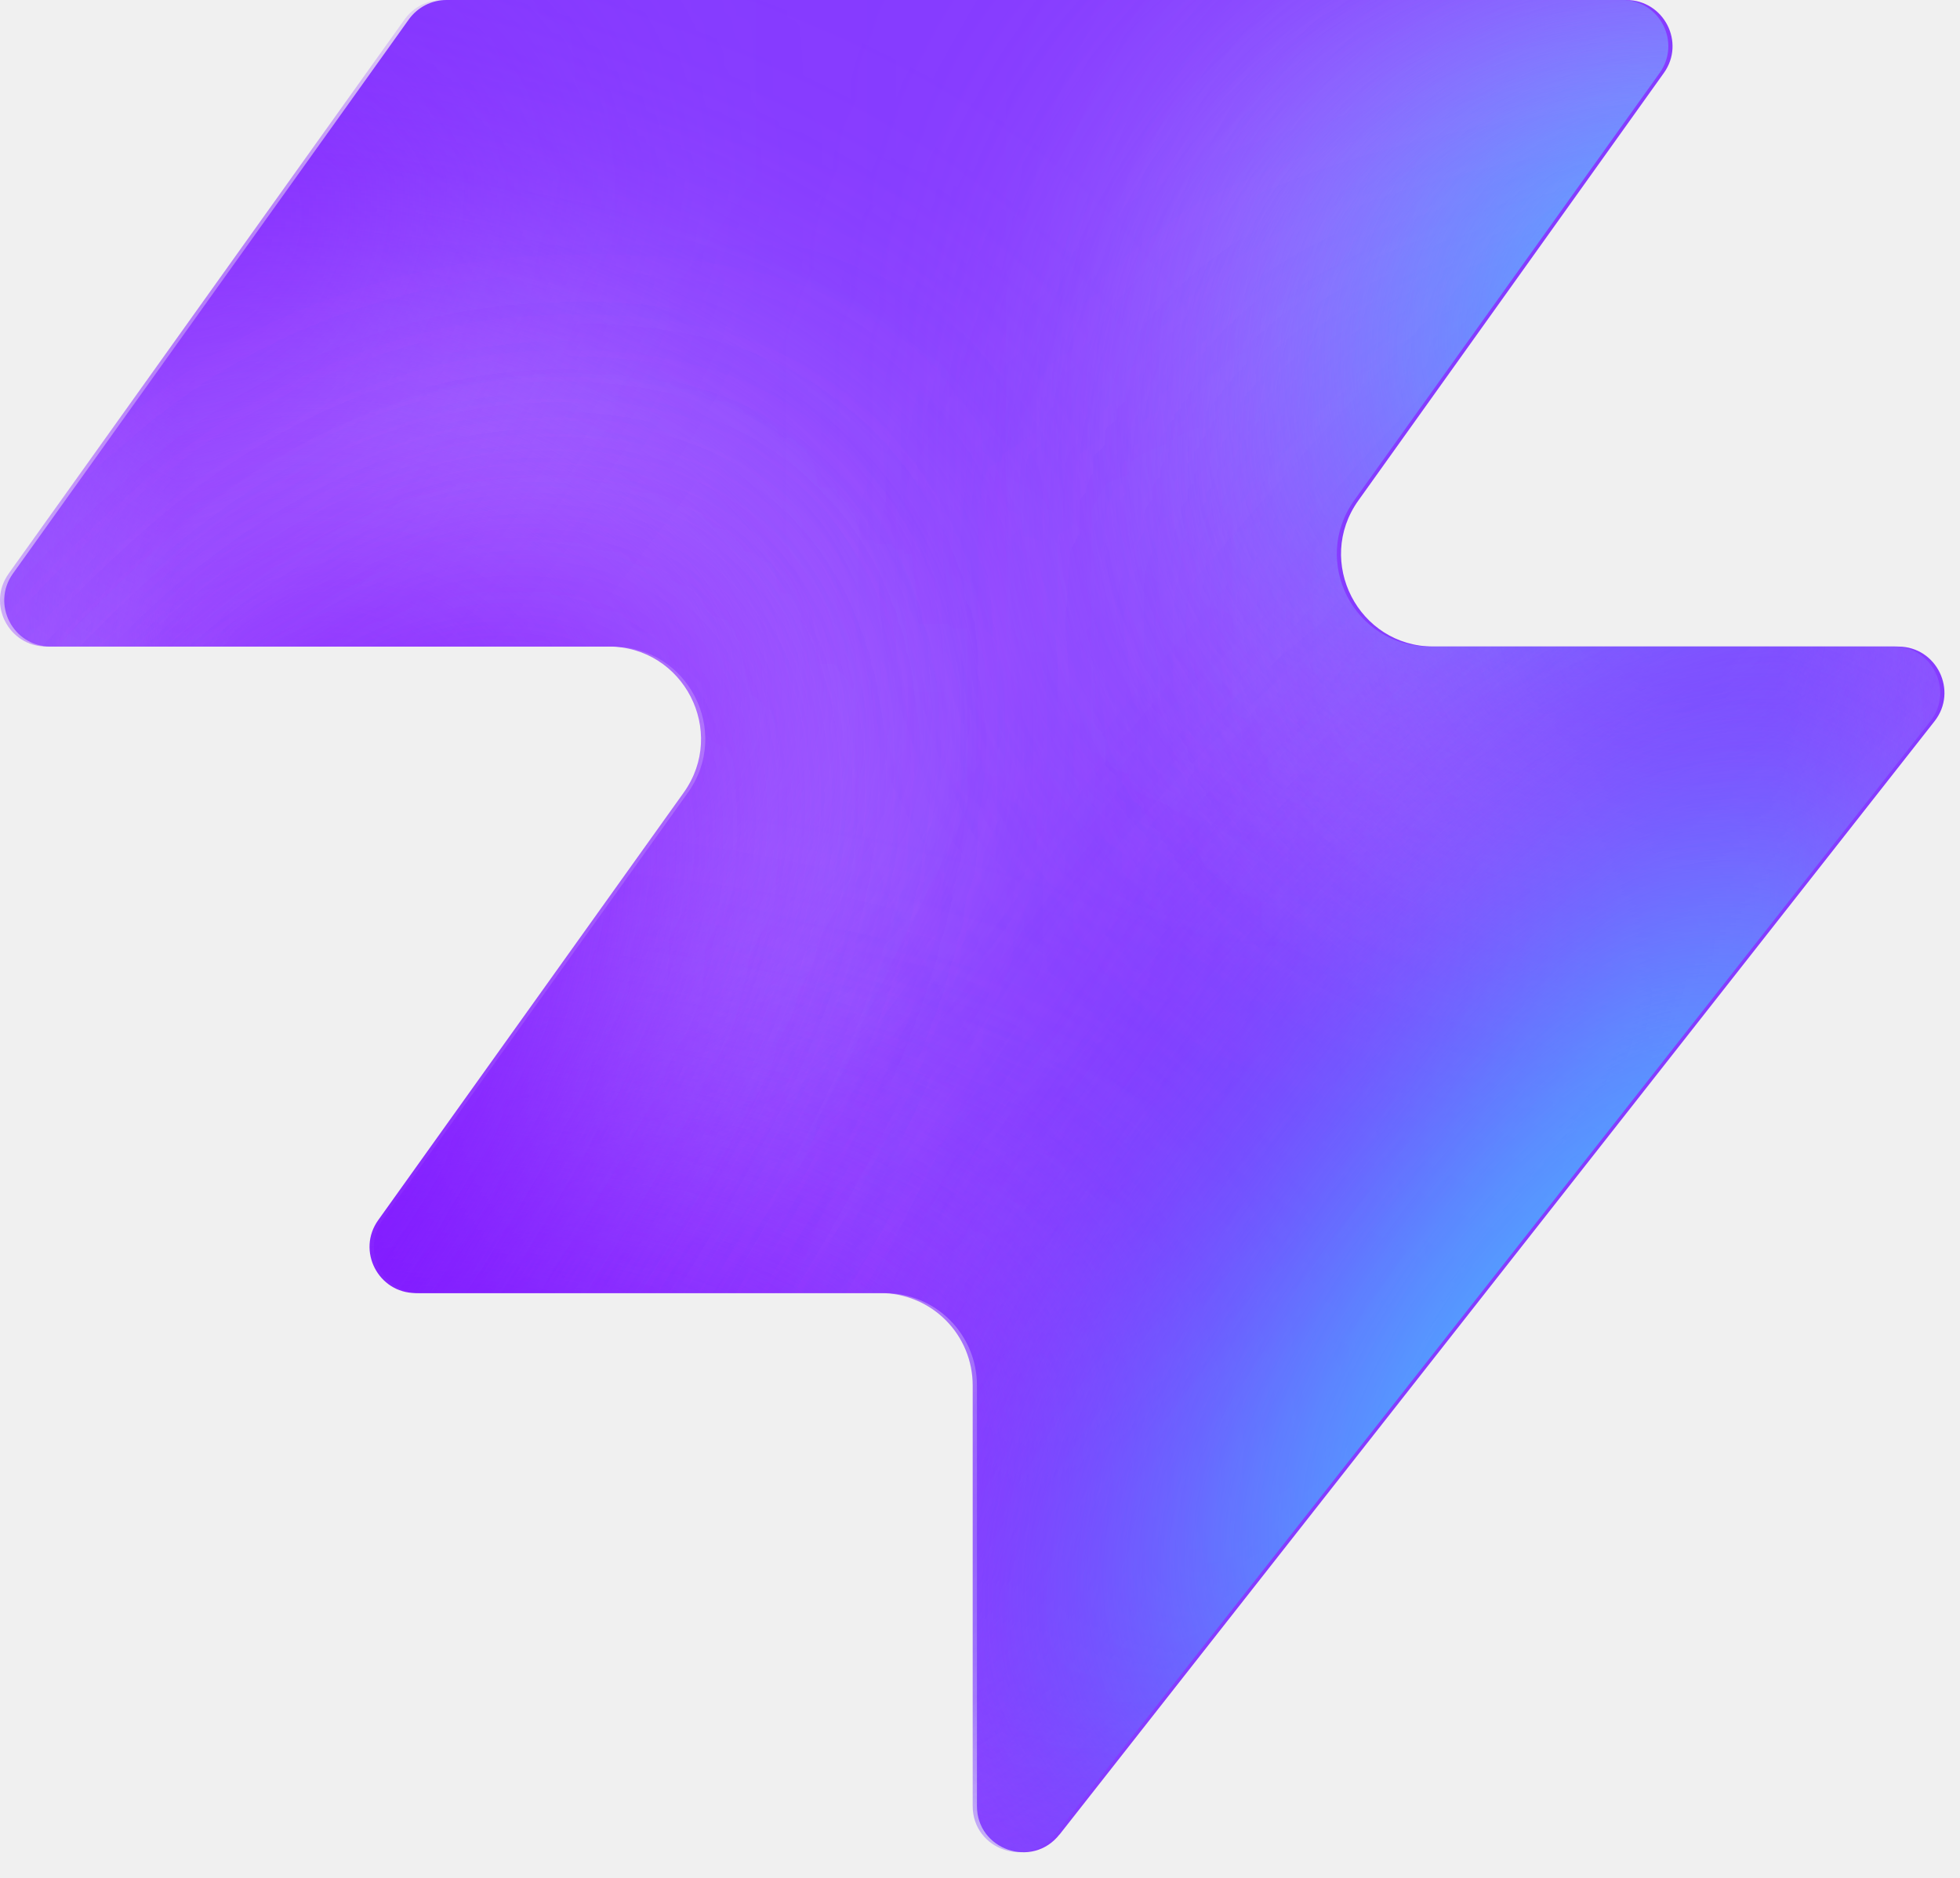
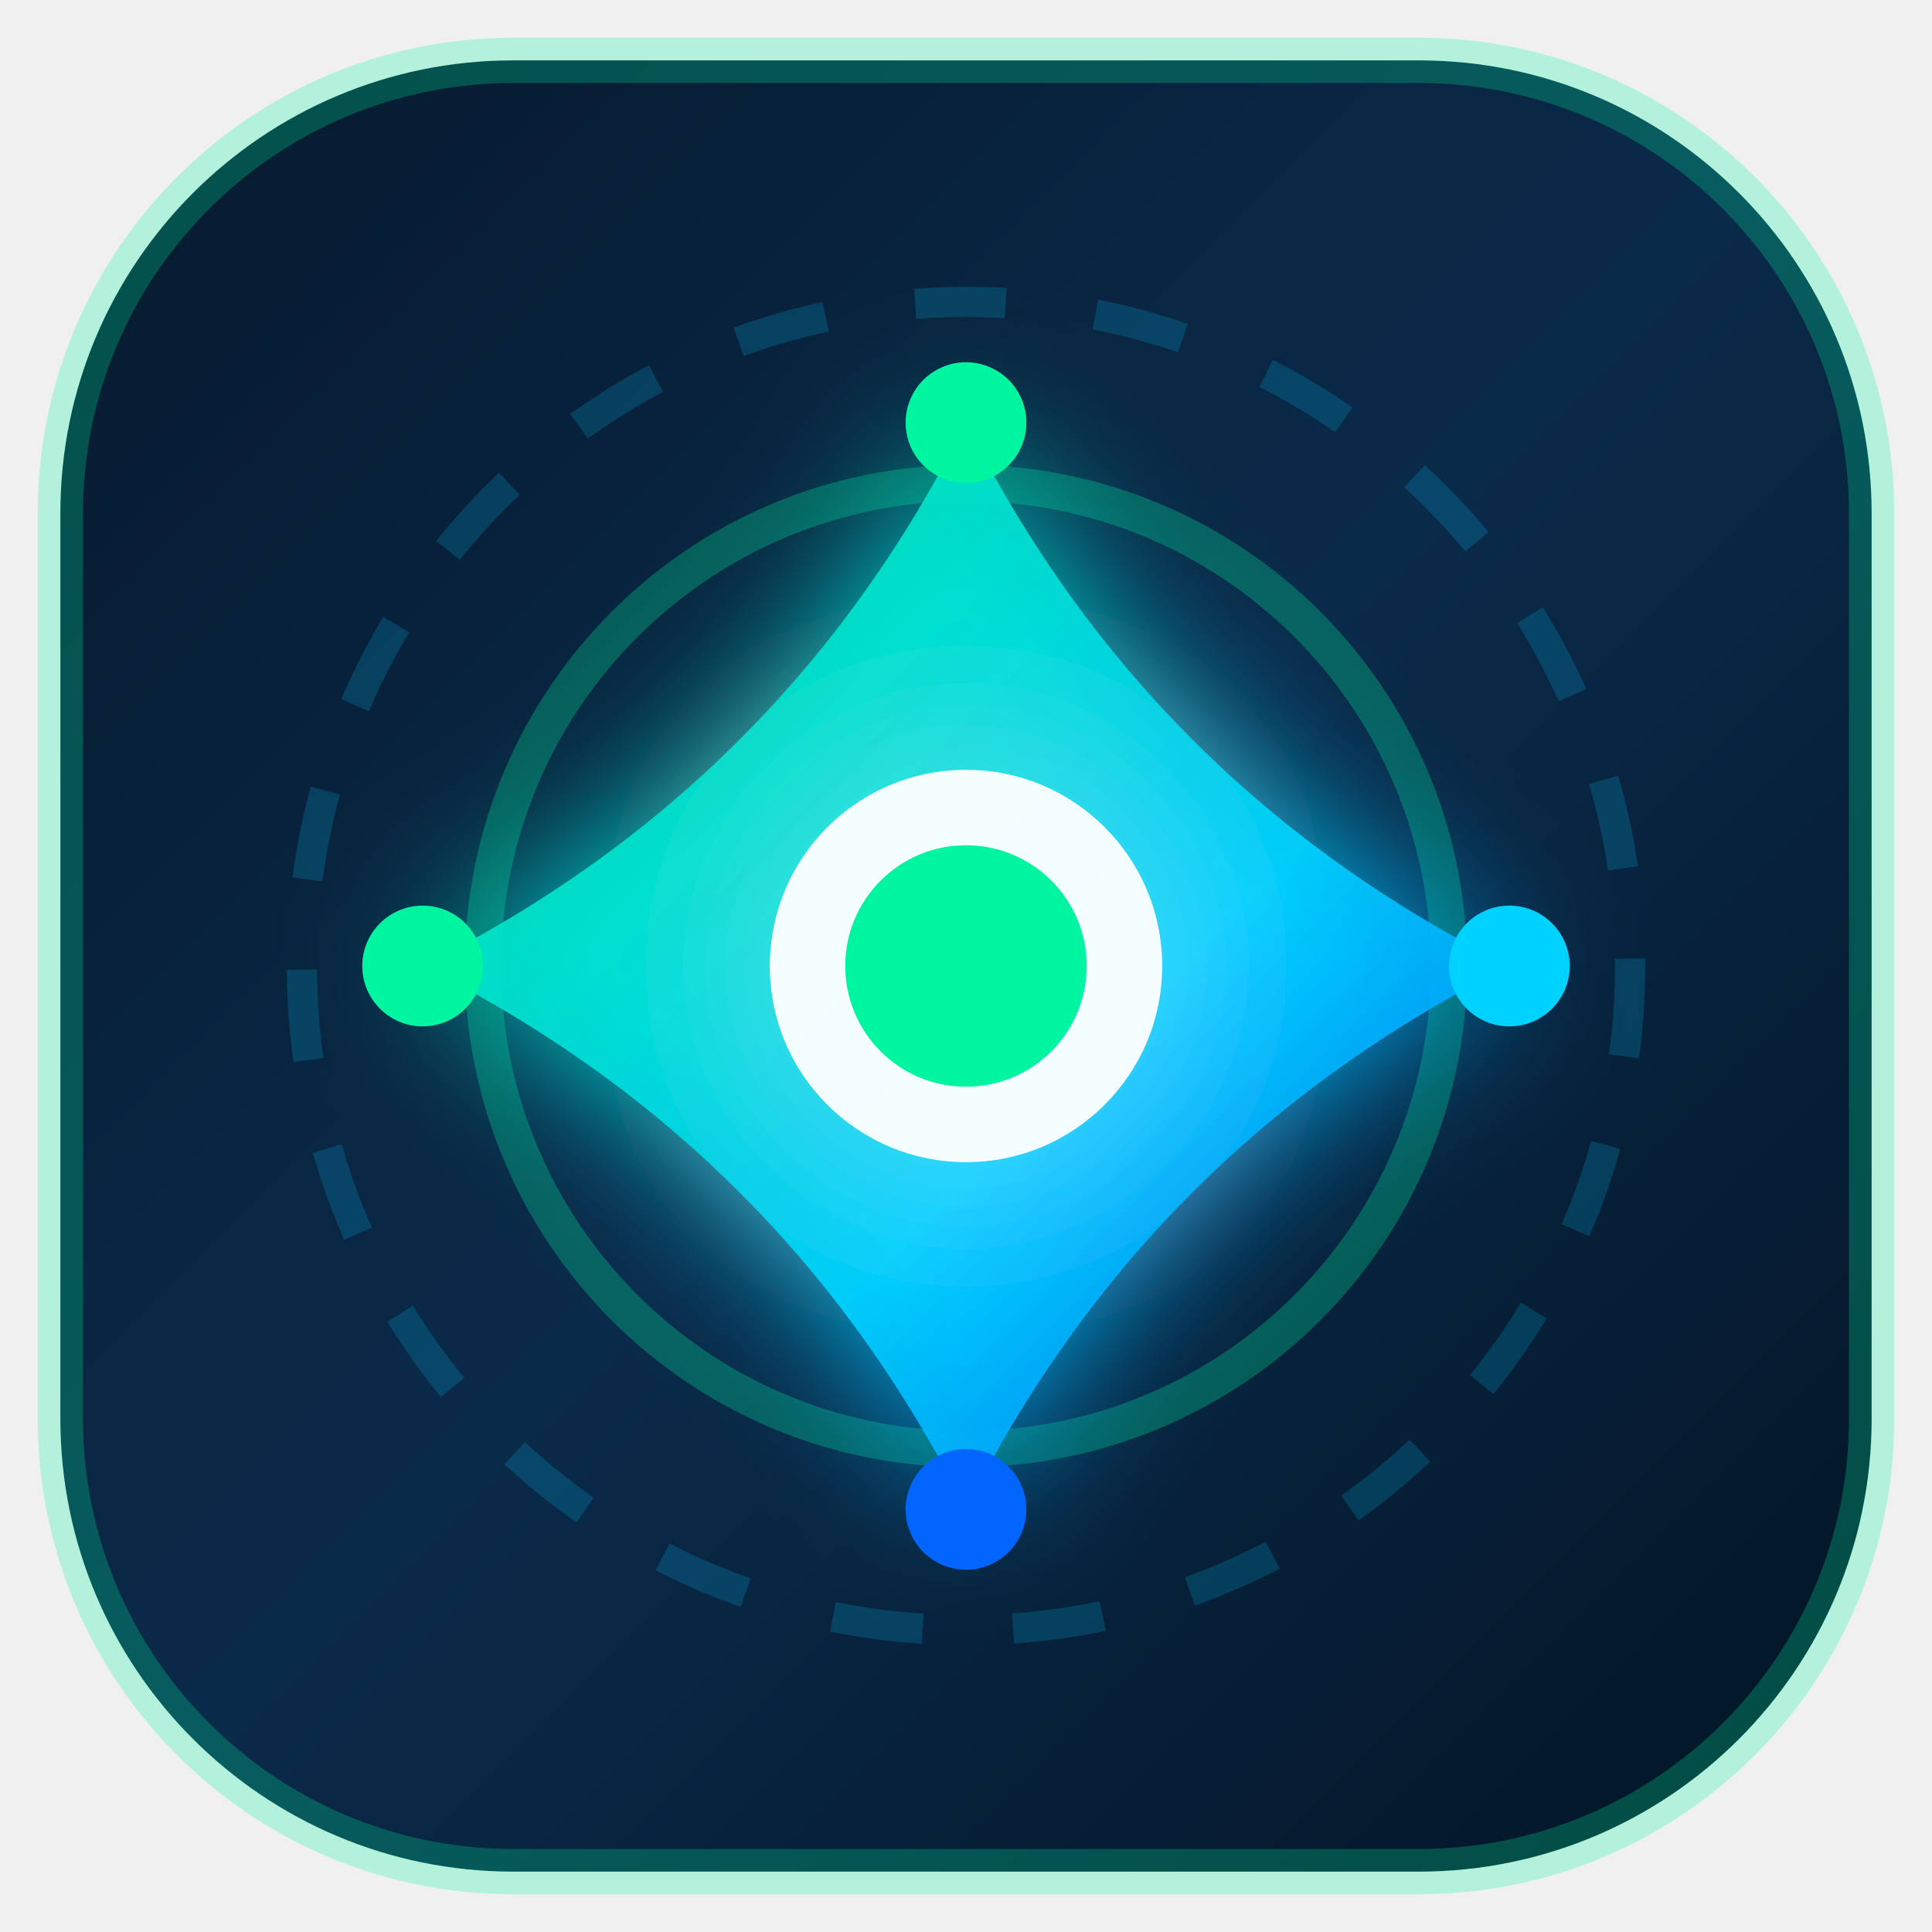
- <svg xmlns="http://www.w3.org/2000/svg" width="48" height="46" fill="none" viewBox="0 0 48 46">
-   <path fill="#863bff" d="M25.946 44.938c-.664.845-2.021.375-2.021-.698V33.937a2.26 2.26 0 0 0-2.262-2.262H10.287c-.92 0-1.456-1.04-.92-1.788l7.48-10.471c1.07-1.497 0-3.578-1.842-3.578H1.237c-.92 0-1.456-1.04-.92-1.788L10.013.474c.214-.297.556-.474.92-.474h28.894c.92 0 1.456 1.04.92 1.788l-7.48 10.471c-1.07 1.498 0 3.579 1.842 3.579h11.377c.943 0 1.473 1.088.89 1.83L25.947 44.94z" style="fill:#863bff;fill:color(display-p3 .525 .23 1);fill-opacity:1" />
-   <mask id="a" width="48" height="46" x="0" y="0" maskUnits="userSpaceOnUse" style="mask-type:alpha">
-     <path fill="#000" d="M25.842 44.938c-.664.844-2.021.375-2.021-.698V33.937a2.26 2.26 0 0 0-2.262-2.262H10.183c-.92 0-1.456-1.04-.92-1.788l7.48-10.471c1.07-1.498 0-3.579-1.842-3.579H1.133c-.92 0-1.456-1.04-.92-1.787L9.91.473c.214-.297.556-.474.92-.474h28.894c.92 0 1.456 1.04.92 1.788l-7.48 10.471c-1.07 1.498 0 3.578 1.842 3.578h11.377c.943 0 1.473 1.088.89 1.832L25.843 44.94z" style="fill:#000;fill-opacity:1" />
-   </mask>
-   <g mask="url(#a)">
-     <g filter="url(#b)">
-       <ellipse cx="5.508" cy="14.704" fill="#ede6ff" rx="5.508" ry="14.704" style="fill:#ede6ff;fill:color(display-p3 .927 .903 1);fill-opacity:1" transform="matrix(.00324 1 1 -.00324 -4.47 31.516)" />
-     </g>
-     <g filter="url(#c)">
-       <ellipse cx="10.399" cy="29.851" fill="#ede6ff" rx="10.399" ry="29.851" style="fill:#ede6ff;fill:color(display-p3 .927 .903 1);fill-opacity:1" transform="matrix(.00324 1 1 -.00324 -39.328 7.883)" />
-     </g>
-     <g filter="url(#d)">
-       <ellipse cx="5.508" cy="30.487" fill="#7e14ff" rx="5.508" ry="30.487" style="fill:#7e14ff;fill:color(display-p3 .492 .077 1);fill-opacity:1" transform="rotate(89.814 -25.913 -14.639)scale(1 -1)" />
-     </g>
-     <g filter="url(#e)">
-       <ellipse cx="5.508" cy="30.599" fill="#7e14ff" rx="5.508" ry="30.599" style="fill:#7e14ff;fill:color(display-p3 .492 .077 1);fill-opacity:1" transform="rotate(89.814 -32.644 -3.334)scale(1 -1)" />
-     </g>
-     <g filter="url(#f)">
-       <ellipse cx="5.508" cy="30.599" fill="#7e14ff" rx="5.508" ry="30.599" style="fill:#7e14ff;fill:color(display-p3 .492 .077 1);fill-opacity:1" transform="matrix(.00324 1 1 -.00324 -34.34 30.47)" />
-     </g>
-     <g filter="url(#g)">
-       <ellipse cx="14.072" cy="22.078" fill="#ede6ff" rx="14.072" ry="22.078" style="fill:#ede6ff;fill:color(display-p3 .927 .903 1);fill-opacity:1" transform="rotate(93.35 24.506 48.493)scale(-1 1)" />
-     </g>
-     <g filter="url(#h)">
-       <ellipse cx="3.47" cy="21.501" fill="#7e14ff" rx="3.47" ry="21.501" style="fill:#7e14ff;fill:color(display-p3 .492 .077 1);fill-opacity:1" transform="rotate(89.009 28.708 47.59)scale(-1 1)" />
-     </g>
-     <g filter="url(#i)">
-       <ellipse cx="3.47" cy="21.501" fill="#7e14ff" rx="3.47" ry="21.501" style="fill:#7e14ff;fill:color(display-p3 .492 .077 1);fill-opacity:1" transform="rotate(89.009 28.708 47.59)scale(-1 1)" />
-     </g>
-     <g filter="url(#j)">
-       <ellipse cx=".387" cy="8.972" fill="#7e14ff" rx="4.407" ry="29.108" style="fill:#7e14ff;fill:color(display-p3 .492 .077 1);fill-opacity:1" transform="rotate(39.51 .387 8.972)" />
-     </g>
-     <g filter="url(#k)">
-       <ellipse cx="47.523" cy="-6.092" fill="#7e14ff" rx="4.407" ry="29.108" style="fill:#7e14ff;fill:color(display-p3 .492 .077 1);fill-opacity:1" transform="rotate(37.892 47.523 -6.092)" />
-     </g>
-     <g filter="url(#l)">
-       <ellipse cx="41.412" cy="6.333" fill="#47bfff" rx="5.971" ry="9.665" style="fill:#47bfff;fill:color(display-p3 .28 .748 1);fill-opacity:1" transform="rotate(37.892 41.412 6.333)" />
-     </g>
-     <g filter="url(#m)">
-       <ellipse cx="-1.879" cy="38.332" fill="#7e14ff" rx="4.407" ry="29.108" style="fill:#7e14ff;fill:color(display-p3 .492 .077 1);fill-opacity:1" transform="rotate(37.892 -1.88 38.332)" />
-     </g>
-     <g filter="url(#n)">
-       <ellipse cx="-1.879" cy="38.332" fill="#7e14ff" rx="4.407" ry="29.108" style="fill:#7e14ff;fill:color(display-p3 .492 .077 1);fill-opacity:1" transform="rotate(37.892 -1.88 38.332)" />
-     </g>
-     <g filter="url(#o)">
-       <ellipse cx="35.651" cy="29.907" fill="#7e14ff" rx="4.407" ry="29.108" style="fill:#7e14ff;fill:color(display-p3 .492 .077 1);fill-opacity:1" transform="rotate(37.892 35.651 29.907)" />
-     </g>
-     <g filter="url(#p)">
-       <ellipse cx="38.418" cy="32.4" fill="#47bfff" rx="5.971" ry="15.297" style="fill:#47bfff;fill:color(display-p3 .28 .748 1);fill-opacity:1" transform="rotate(37.892 38.418 32.4)" />
-     </g>
-   </g>
+ <svg xmlns="http://www.w3.org/2000/svg" viewBox="0 0 64 64" width="64" height="64">
  <defs>
-     <filter id="b" width="60.045" height="41.654" x="-19.77" y="16.149" color-interpolation-filters="sRGB" filterUnits="userSpaceOnUse">
-       <feFlood flood-opacity="0" result="BackgroundImageFix" />
-       <feBlend in="SourceGraphic" in2="BackgroundImageFix" result="shape" />
-       <feGaussianBlur result="effect1_foregroundBlur_2002_17158" stdDeviation="7.659" />
-     </filter>
-     <filter id="c" width="90.34" height="51.437" x="-54.613" y="-7.533" color-interpolation-filters="sRGB" filterUnits="userSpaceOnUse">
-       <feFlood flood-opacity="0" result="BackgroundImageFix" />
-       <feBlend in="SourceGraphic" in2="BackgroundImageFix" result="shape" />
-       <feGaussianBlur result="effect1_foregroundBlur_2002_17158" stdDeviation="7.659" />
-     </filter>
-     <filter id="d" width="79.355" height="29.4" x="-49.64" y="2.03" color-interpolation-filters="sRGB" filterUnits="userSpaceOnUse">
-       <feFlood flood-opacity="0" result="BackgroundImageFix" />
-       <feBlend in="SourceGraphic" in2="BackgroundImageFix" result="shape" />
-       <feGaussianBlur result="effect1_foregroundBlur_2002_17158" stdDeviation="4.596" />
-     </filter>
-     <filter id="e" width="79.579" height="29.4" x="-45.045" y="20.029" color-interpolation-filters="sRGB" filterUnits="userSpaceOnUse">
-       <feFlood flood-opacity="0" result="BackgroundImageFix" />
-       <feBlend in="SourceGraphic" in2="BackgroundImageFix" result="shape" />
-       <feGaussianBlur result="effect1_foregroundBlur_2002_17158" stdDeviation="4.596" />
-     </filter>
-     <filter id="f" width="79.579" height="29.4" x="-43.513" y="21.178" color-interpolation-filters="sRGB" filterUnits="userSpaceOnUse">
-       <feFlood flood-opacity="0" result="BackgroundImageFix" />
-       <feBlend in="SourceGraphic" in2="BackgroundImageFix" result="shape" />
-       <feGaussianBlur result="effect1_foregroundBlur_2002_17158" stdDeviation="4.596" />
-     </filter>
-     <filter id="g" width="74.749" height="58.852" x="15.756" y="-17.901" color-interpolation-filters="sRGB" filterUnits="userSpaceOnUse">
-       <feFlood flood-opacity="0" result="BackgroundImageFix" />
-       <feBlend in="SourceGraphic" in2="BackgroundImageFix" result="shape" />
-       <feGaussianBlur result="effect1_foregroundBlur_2002_17158" stdDeviation="7.659" />
-     </filter>
-     <filter id="h" width="61.377" height="25.362" x="23.548" y="2.284" color-interpolation-filters="sRGB" filterUnits="userSpaceOnUse">
-       <feFlood flood-opacity="0" result="BackgroundImageFix" />
-       <feBlend in="SourceGraphic" in2="BackgroundImageFix" result="shape" />
-       <feGaussianBlur result="effect1_foregroundBlur_2002_17158" stdDeviation="4.596" />
-     </filter>
-     <filter id="i" width="61.377" height="25.362" x="23.548" y="2.284" color-interpolation-filters="sRGB" filterUnits="userSpaceOnUse">
-       <feFlood flood-opacity="0" result="BackgroundImageFix" />
-       <feBlend in="SourceGraphic" in2="BackgroundImageFix" result="shape" />
-       <feGaussianBlur result="effect1_foregroundBlur_2002_17158" stdDeviation="4.596" />
-     </filter>
-     <filter id="j" width="56.045" height="63.649" x="-27.636" y="-22.853" color-interpolation-filters="sRGB" filterUnits="userSpaceOnUse">
-       <feFlood flood-opacity="0" result="BackgroundImageFix" />
-       <feBlend in="SourceGraphic" in2="BackgroundImageFix" result="shape" />
-       <feGaussianBlur result="effect1_foregroundBlur_2002_17158" stdDeviation="4.596" />
-     </filter>
-     <filter id="k" width="54.814" height="64.646" x="20.116" y="-38.415" color-interpolation-filters="sRGB" filterUnits="userSpaceOnUse">
-       <feFlood flood-opacity="0" result="BackgroundImageFix" />
-       <feBlend in="SourceGraphic" in2="BackgroundImageFix" result="shape" />
-       <feGaussianBlur result="effect1_foregroundBlur_2002_17158" stdDeviation="4.596" />
-     </filter>
-     <filter id="l" width="33.541" height="35.313" x="24.641" y="-11.323" color-interpolation-filters="sRGB" filterUnits="userSpaceOnUse">
-       <feFlood flood-opacity="0" result="BackgroundImageFix" />
-       <feBlend in="SourceGraphic" in2="BackgroundImageFix" result="shape" />
-       <feGaussianBlur result="effect1_foregroundBlur_2002_17158" stdDeviation="4.596" />
-     </filter>
-     <filter id="m" width="54.814" height="64.646" x="-29.286" y="6.009" color-interpolation-filters="sRGB" filterUnits="userSpaceOnUse">
-       <feFlood flood-opacity="0" result="BackgroundImageFix" />
-       <feBlend in="SourceGraphic" in2="BackgroundImageFix" result="shape" />
-       <feGaussianBlur result="effect1_foregroundBlur_2002_17158" stdDeviation="4.596" />
-     </filter>
-     <filter id="n" width="54.814" height="64.646" x="-29.286" y="6.009" color-interpolation-filters="sRGB" filterUnits="userSpaceOnUse">
-       <feFlood flood-opacity="0" result="BackgroundImageFix" />
-       <feBlend in="SourceGraphic" in2="BackgroundImageFix" result="shape" />
-       <feGaussianBlur result="effect1_foregroundBlur_2002_17158" stdDeviation="4.596" />
-     </filter>
-     <filter id="o" width="54.814" height="64.646" x="8.244" y="-2.416" color-interpolation-filters="sRGB" filterUnits="userSpaceOnUse">
-       <feFlood flood-opacity="0" result="BackgroundImageFix" />
-       <feBlend in="SourceGraphic" in2="BackgroundImageFix" result="shape" />
-       <feGaussianBlur result="effect1_foregroundBlur_2002_17158" stdDeviation="4.596" />
-     </filter>
-     <filter id="p" width="39.409" height="43.623" x="18.713" y="10.588" color-interpolation-filters="sRGB" filterUnits="userSpaceOnUse">
-       <feFlood flood-opacity="0" result="BackgroundImageFix" />
-       <feBlend in="SourceGraphic" in2="BackgroundImageFix" result="shape" />
-       <feGaussianBlur result="effect1_foregroundBlur_2002_17158" stdDeviation="4.596" />
+     <linearGradient id="bgGrad" x1="0%" y1="0%" x2="100%" y2="100%">
+       <stop offset="0%" stop-color="#05192d" />
+       <stop offset="50%" stop-color="#0a2a4a" />
+       <stop offset="100%" stop-color="#021424" />
+     </linearGradient>
+     <linearGradient id="bloomGrad" x1="0%" y1="0%" x2="100%" y2="100%">
+       <stop offset="0%" stop-color="#00f5a0" />
+       <stop offset="60%" stop-color="#00d2ff" />
+       <stop offset="100%" stop-color="#0066ff" />
+     </linearGradient>
+     <linearGradient id="radarGrad" x1="0%" y1="0%" x2="100%" y2="100%">
+       <stop offset="0%" stop-color="#00f5a0" stop-opacity="0.8" />
+       <stop offset="100%" stop-color="#00d2ff" stop-opacity="0.1" />
+     </linearGradient>
+     <filter id="glow" x="-20%" y="-20%" width="140%" height="140%">
+       <feGaussianBlur stdDeviation="2.5" result="blur" />
+       <feComposite in="SourceGraphic" in2="blur" operator="over" />
    </filter>
  </defs>
+   <rect x="2" y="2" width="60" height="60" rx="15" fill="url(#bgGrad)" stroke="rgba(0, 245, 160, 0.25)" stroke-width="1.5" />
+   <circle cx="32" cy="32" r="22" fill="none" stroke="rgba(0, 210, 255, 0.18)" stroke-width="1" stroke-dasharray="3 3" />
+   <circle cx="32" cy="32" r="16" fill="none" stroke="rgba(0, 245, 160, 0.28)" stroke-width="1.2" />
+   <g filter="url(#glow)">
+     <path d="M32 14 C36 22 42 28 50 32 C42 36 36 42 32 50 C28 42 22 36 14 32 C22 28 28 22 32 14 Z" fill="url(#bloomGrad)" opacity="0.92" />
+     <circle cx="32" cy="32" r="6.5" fill="#ffffff" opacity="0.95" />
+     <circle cx="32" cy="32" r="4" fill="#00f5a0" />
+   </g>
+   <circle cx="32" cy="14" r="2" fill="#00f5a0" />
+   <circle cx="50" cy="32" r="2" fill="#00d2ff" />
+   <circle cx="32" cy="50" r="2" fill="#0066ff" />
+   <circle cx="14" cy="32" r="2" fill="#00f5a0" />
</svg>
